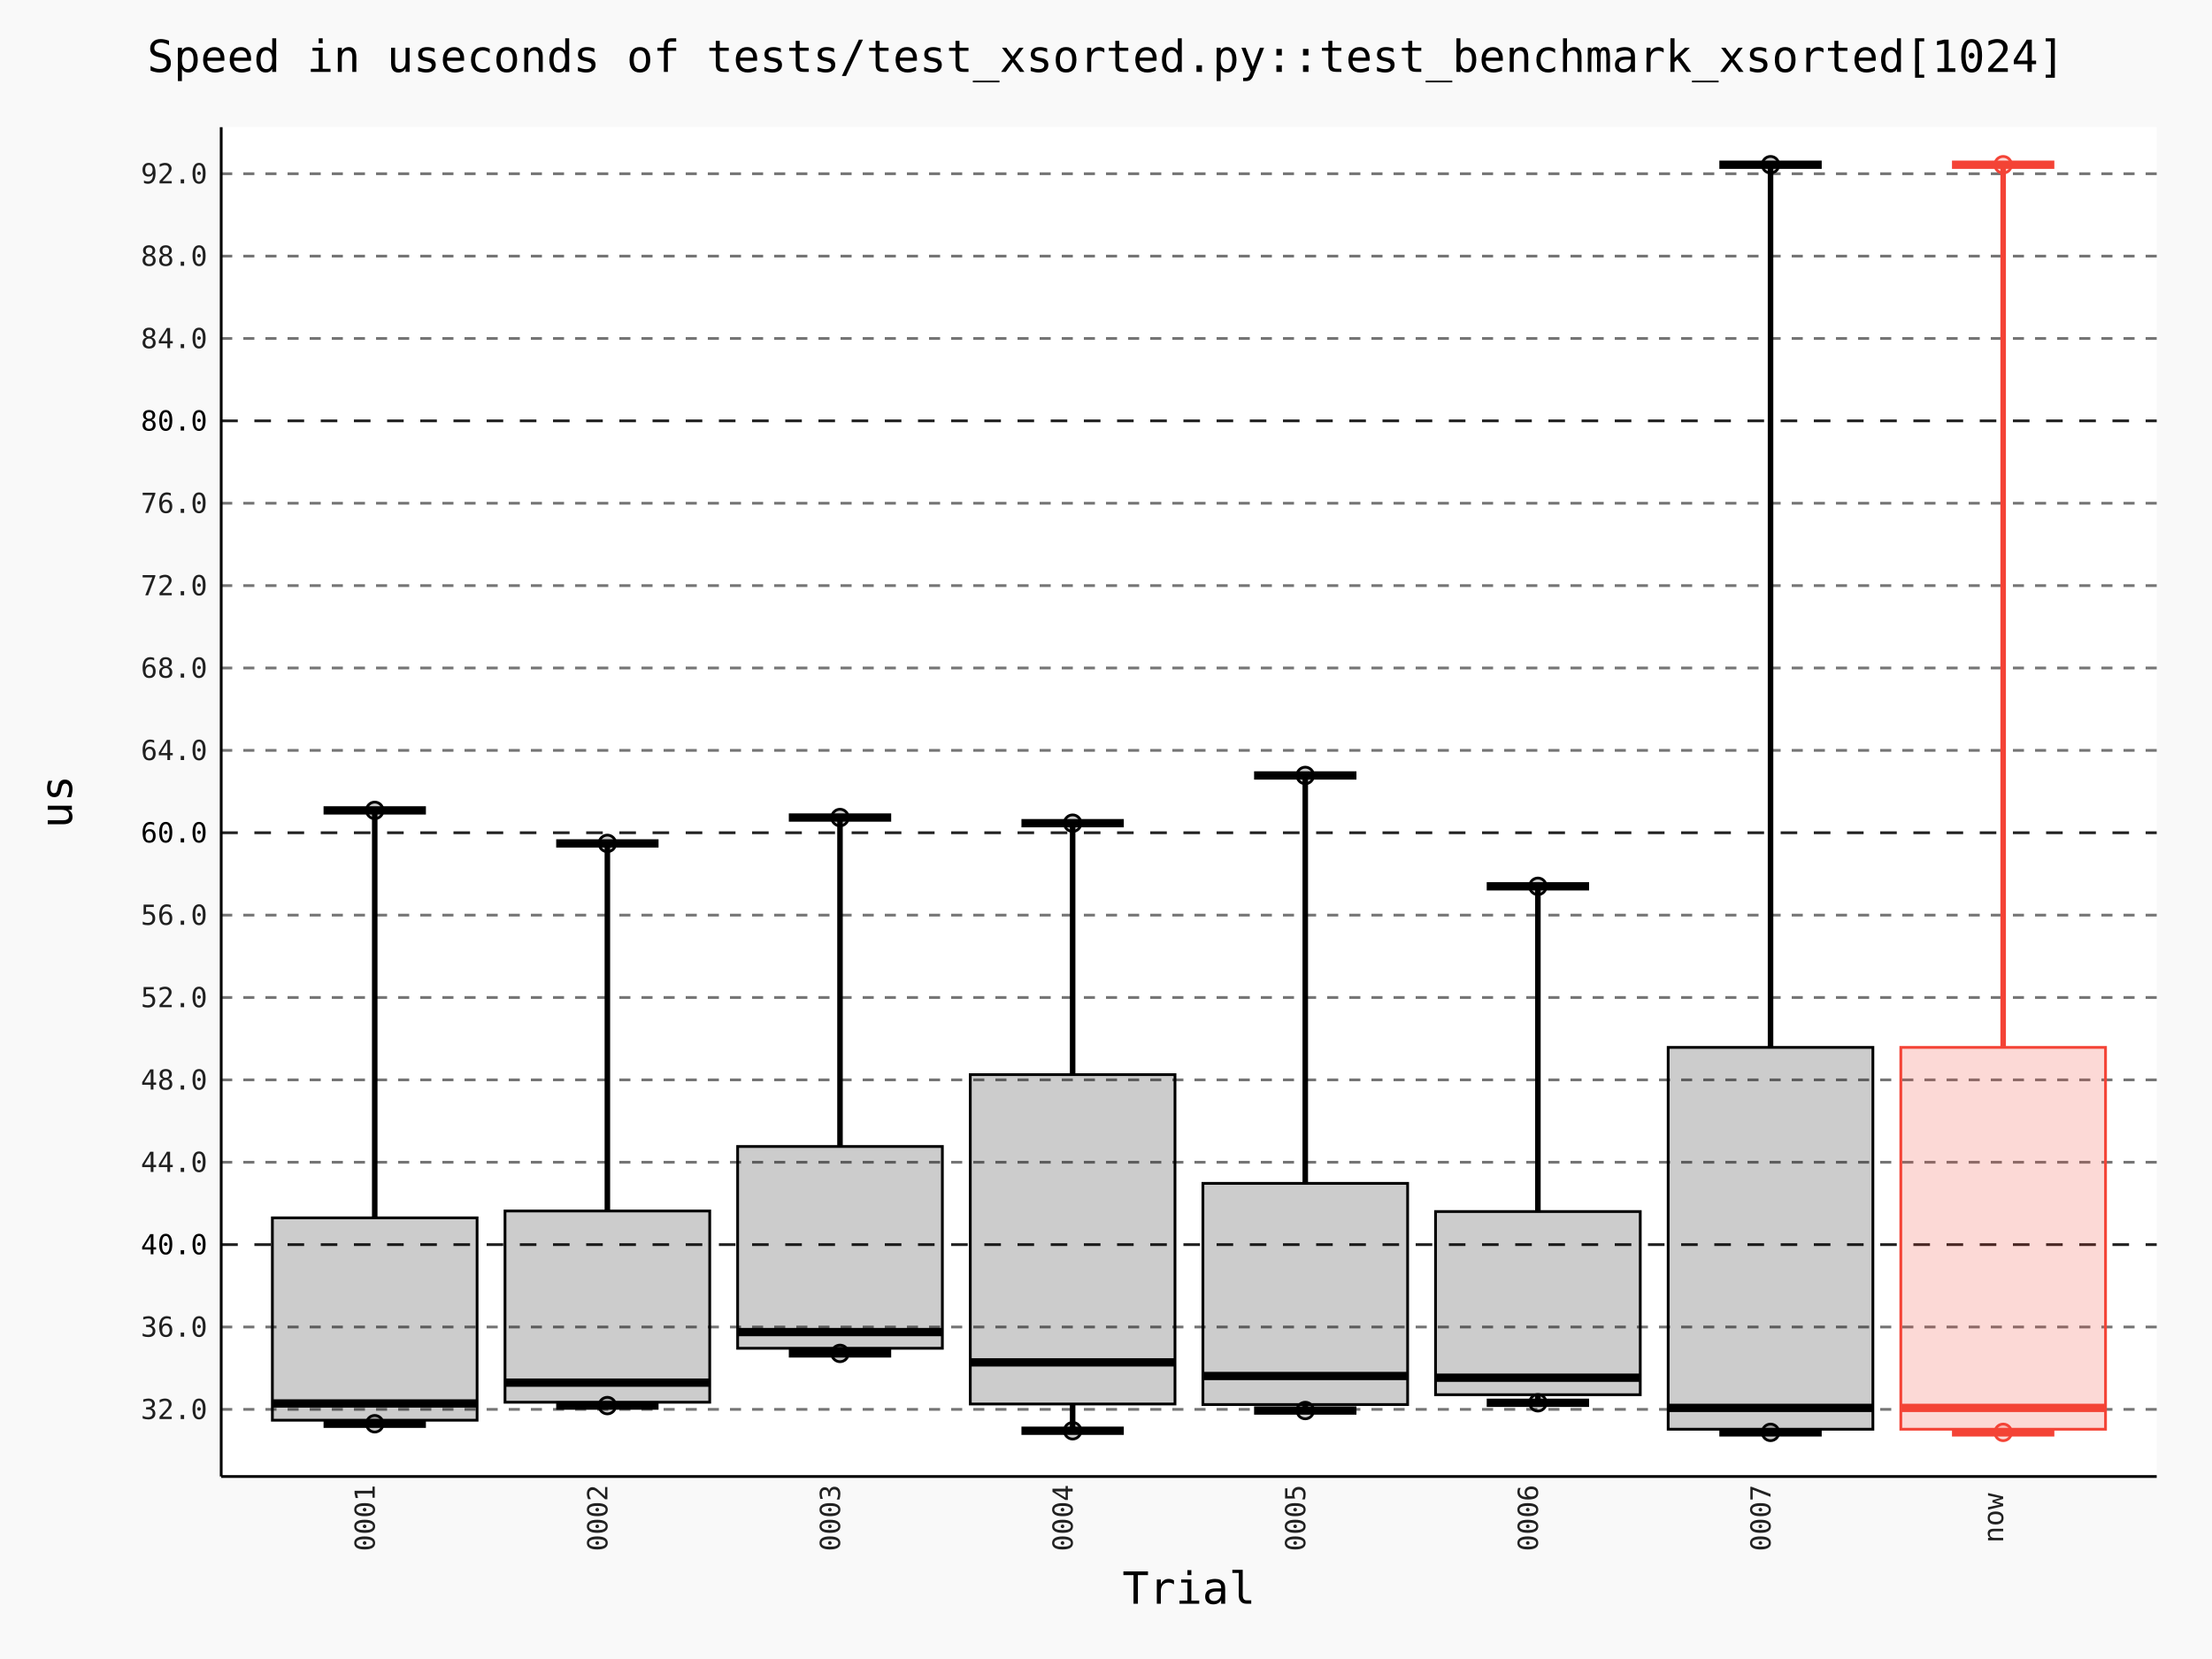
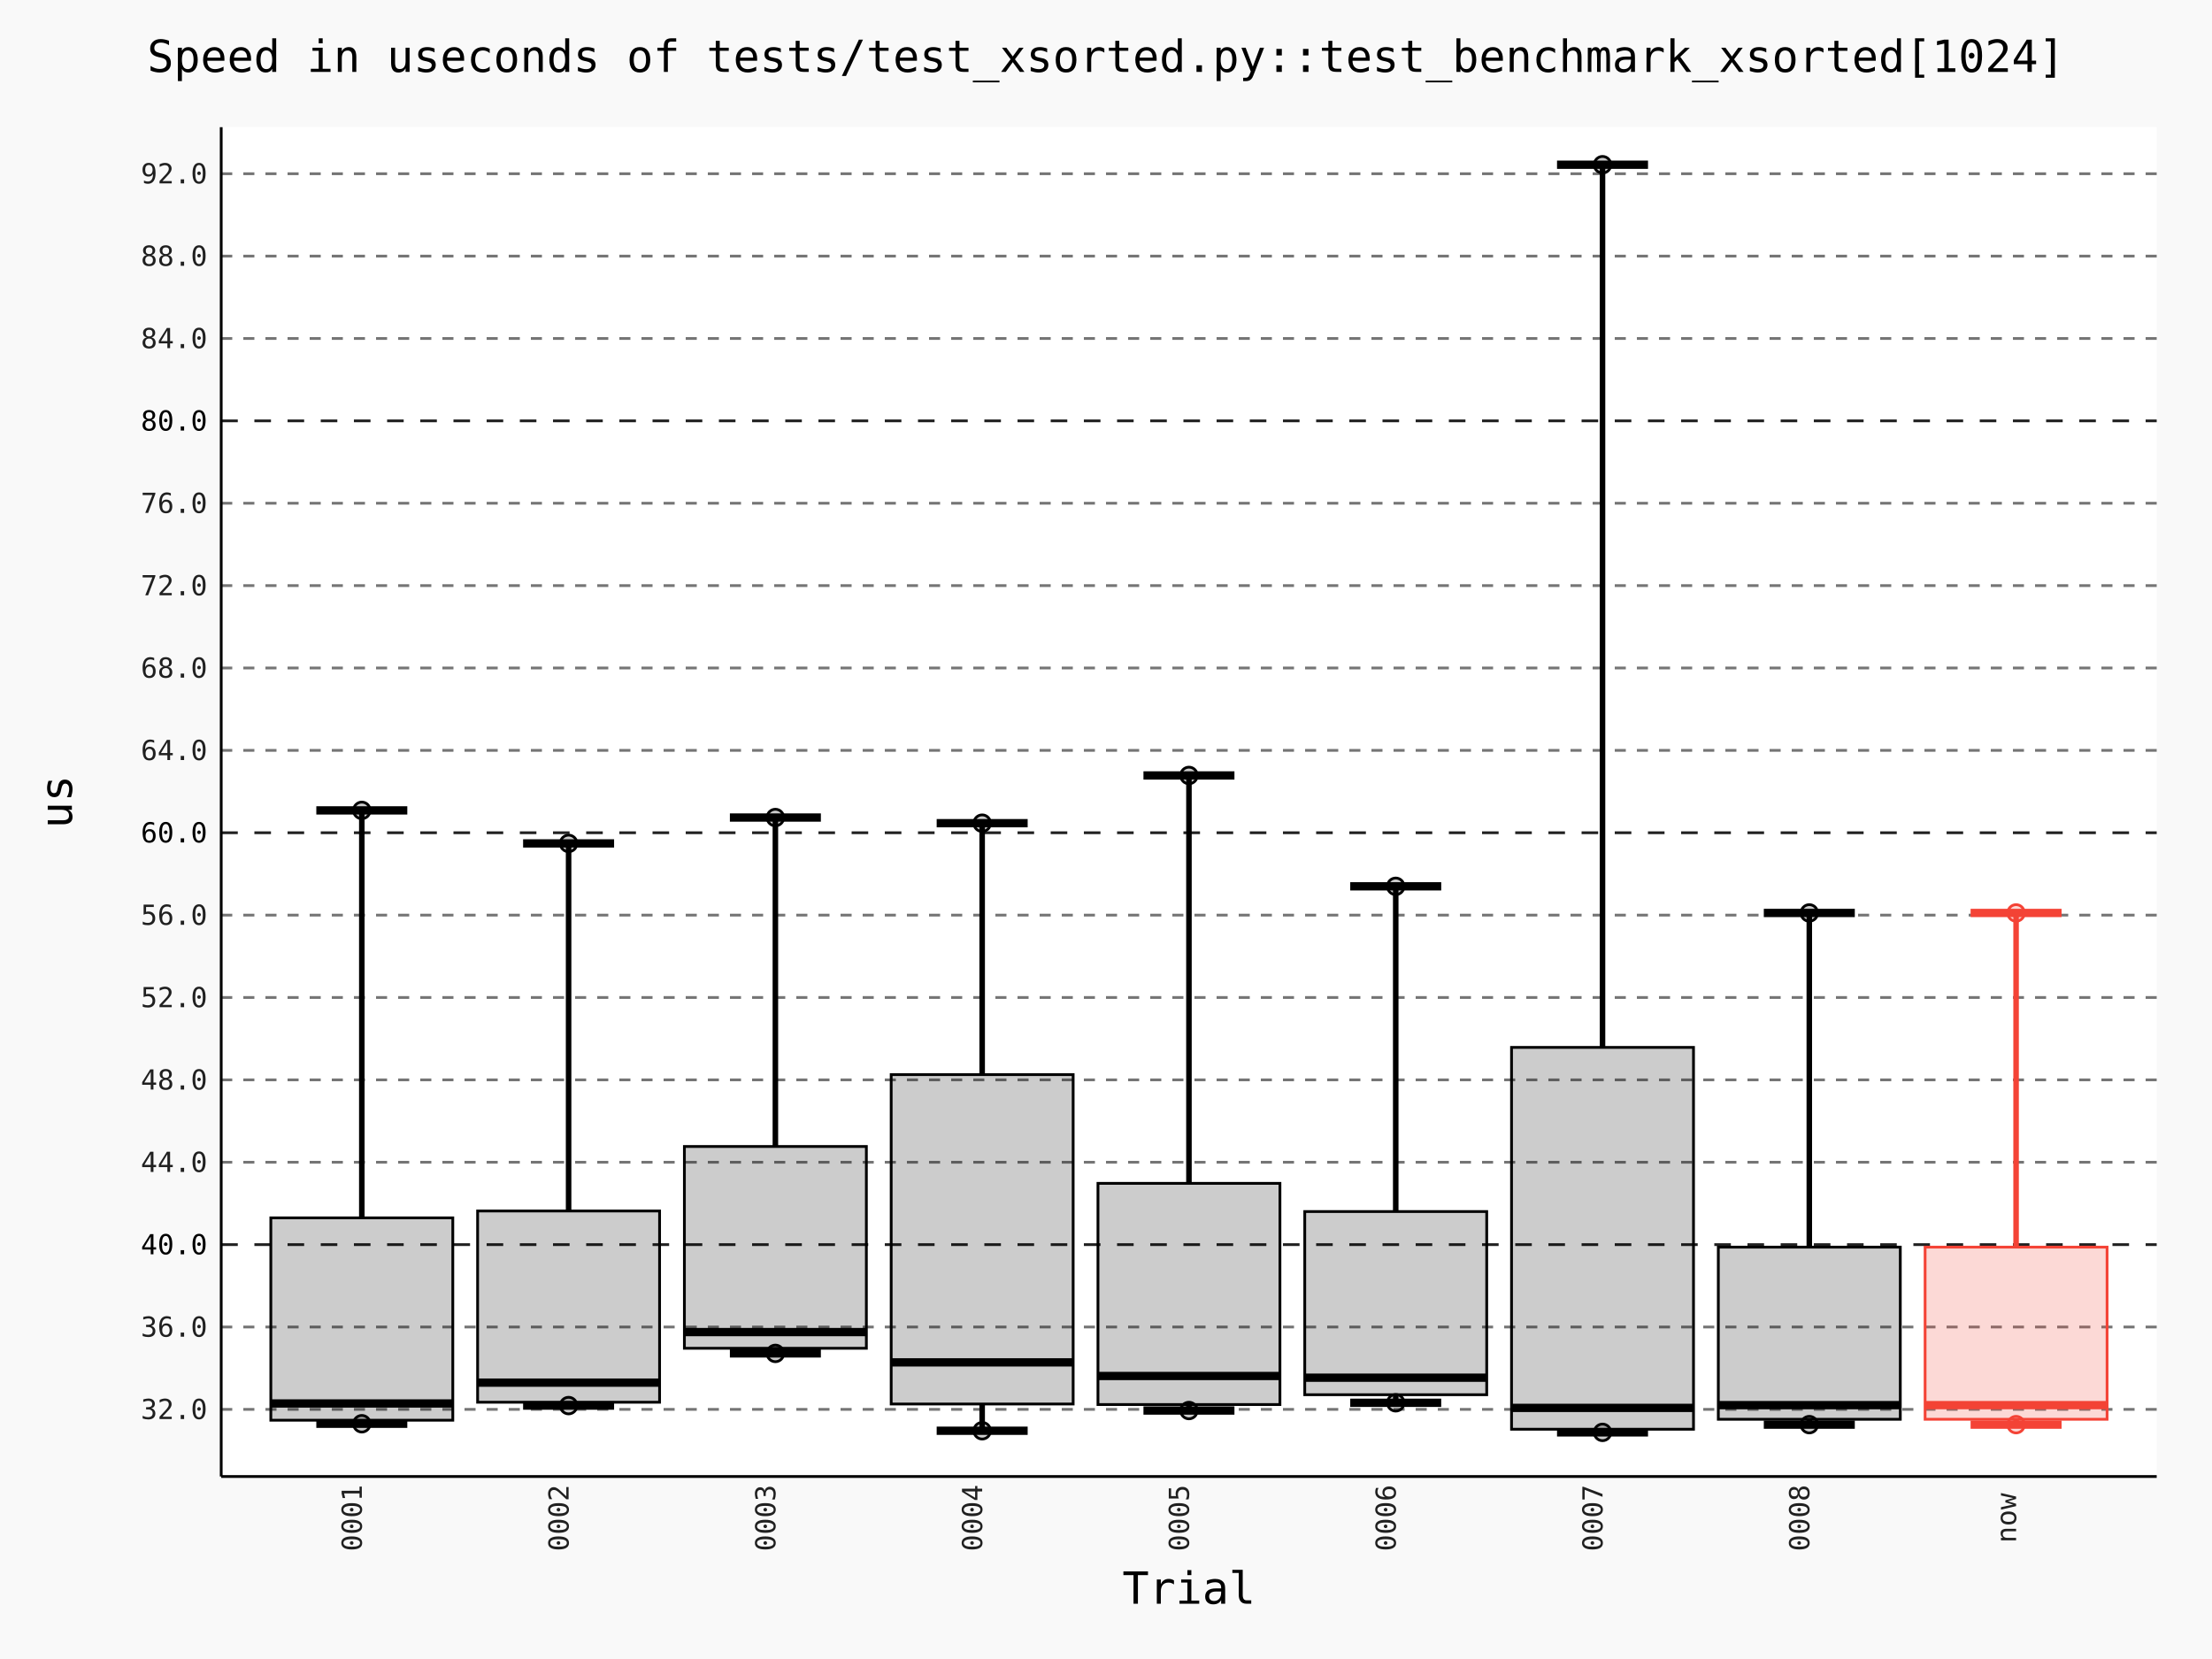
- <svg xmlns="http://www.w3.org/2000/svg" class="pygal-chart" id="chart-9ae36a79-d281-4e0a-bf12-d14bc31a1edd" viewBox="0 0 800 600">
+ <svg xmlns="http://www.w3.org/2000/svg" class="pygal-chart" id="chart-8db610bf-5a57-4506-88c3-fcd56149509b" viewBox="0 0 800 600">
  <defs>
-     <style type="text/css">#chart-9ae36a79-d281-4e0a-bf12-d14bc31a1edd{-webkit-user-select:none;-webkit-font-smoothing:antialiased;font-family:Consolas,"Deja Vu Sans Mono","Bitstream Vera Sans Mono","Courier New",monospace}#chart-9ae36a79-d281-4e0a-bf12-d14bc31a1edd .title{font-family:Consolas,"Deja Vu Sans Mono","Bitstream Vera Sans Mono","Courier New",monospace;font-size:16px}#chart-9ae36a79-d281-4e0a-bf12-d14bc31a1edd .legends .legend text{font-family:Consolas,"Deja Vu Sans Mono","Bitstream Vera Sans Mono","Courier New",monospace;font-size:14px}#chart-9ae36a79-d281-4e0a-bf12-d14bc31a1edd .axis text{font-family:Consolas,"Deja Vu Sans Mono","Bitstream Vera Sans Mono","Courier New",monospace;font-size:10px}#chart-9ae36a79-d281-4e0a-bf12-d14bc31a1edd .axis text.major{font-family:Consolas,"Deja Vu Sans Mono","Bitstream Vera Sans Mono","Courier New",monospace;font-size:10px}#chart-9ae36a79-d281-4e0a-bf12-d14bc31a1edd .series text{font-family:Consolas,"Deja Vu Sans Mono","Bitstream Vera Sans Mono","Courier New",monospace;font-size:8px}#chart-9ae36a79-d281-4e0a-bf12-d14bc31a1edd .tooltip{font-family:Consolas,"Deja Vu Sans Mono","Bitstream Vera Sans Mono","Courier New",monospace;font-size:14px}#chart-9ae36a79-d281-4e0a-bf12-d14bc31a1edd text.no_data{font-family:Consolas,"Deja Vu Sans Mono","Bitstream Vera Sans Mono","Courier New",monospace;font-size:64px}
- #chart-9ae36a79-d281-4e0a-bf12-d14bc31a1edd{background-color:rgba(249,249,249,1)}#chart-9ae36a79-d281-4e0a-bf12-d14bc31a1edd path,#chart-9ae36a79-d281-4e0a-bf12-d14bc31a1edd line,#chart-9ae36a79-d281-4e0a-bf12-d14bc31a1edd rect,#chart-9ae36a79-d281-4e0a-bf12-d14bc31a1edd circle{-webkit-transition:150ms;-moz-transition:150ms;transition:150ms}#chart-9ae36a79-d281-4e0a-bf12-d14bc31a1edd .graph &gt; .background{fill:rgba(249,249,249,1)}#chart-9ae36a79-d281-4e0a-bf12-d14bc31a1edd .plot &gt; .background{fill:rgba(255,255,255,1)}#chart-9ae36a79-d281-4e0a-bf12-d14bc31a1edd .graph{fill:rgba(0,0,0,.87)}#chart-9ae36a79-d281-4e0a-bf12-d14bc31a1edd text.no_data{fill:rgba(0,0,0,1)}#chart-9ae36a79-d281-4e0a-bf12-d14bc31a1edd .title{fill:rgba(0,0,0,1)}#chart-9ae36a79-d281-4e0a-bf12-d14bc31a1edd .legends .legend text{fill:rgba(0,0,0,.87)}#chart-9ae36a79-d281-4e0a-bf12-d14bc31a1edd .legends .legend:hover text{fill:rgba(0,0,0,1)}#chart-9ae36a79-d281-4e0a-bf12-d14bc31a1edd .axis .line{stroke:rgba(0,0,0,1)}#chart-9ae36a79-d281-4e0a-bf12-d14bc31a1edd .axis .guide.line{stroke:rgba(0,0,0,.54)}#chart-9ae36a79-d281-4e0a-bf12-d14bc31a1edd .axis .major.line{stroke:rgba(0,0,0,.87)}#chart-9ae36a79-d281-4e0a-bf12-d14bc31a1edd .axis text.major{fill:rgba(0,0,0,1)}#chart-9ae36a79-d281-4e0a-bf12-d14bc31a1edd .axis.y .guides:hover .guide.line,#chart-9ae36a79-d281-4e0a-bf12-d14bc31a1edd .line-graph .axis.x .guides:hover .guide.line,#chart-9ae36a79-d281-4e0a-bf12-d14bc31a1edd .stackedline-graph .axis.x .guides:hover .guide.line,#chart-9ae36a79-d281-4e0a-bf12-d14bc31a1edd .xy-graph .axis.x .guides:hover .guide.line{stroke:rgba(0,0,0,1)}#chart-9ae36a79-d281-4e0a-bf12-d14bc31a1edd .axis .guides:hover text{fill:rgba(0,0,0,1)}#chart-9ae36a79-d281-4e0a-bf12-d14bc31a1edd .reactive{fill-opacity:.7}#chart-9ae36a79-d281-4e0a-bf12-d14bc31a1edd .reactive.active,#chart-9ae36a79-d281-4e0a-bf12-d14bc31a1edd .active .reactive{fill-opacity:.8;stroke-width:4}#chart-9ae36a79-d281-4e0a-bf12-d14bc31a1edd .series text{fill:rgba(0,0,0,1)}#chart-9ae36a79-d281-4e0a-bf12-d14bc31a1edd .tooltip rect{fill:rgba(255,255,255,1);stroke:rgba(0,0,0,1);-webkit-transition:opacity 150ms;-moz-transition:opacity 150ms;transition:opacity 150ms}#chart-9ae36a79-d281-4e0a-bf12-d14bc31a1edd .tooltip .label{fill:rgba(0,0,0,.87)}#chart-9ae36a79-d281-4e0a-bf12-d14bc31a1edd .tooltip .label{fill:rgba(0,0,0,.87)}#chart-9ae36a79-d281-4e0a-bf12-d14bc31a1edd .tooltip .legend{font-size:.8em;fill:rgba(0,0,0,.54)}#chart-9ae36a79-d281-4e0a-bf12-d14bc31a1edd .tooltip .x_label{font-size:.6em;fill:rgba(0,0,0,1)}#chart-9ae36a79-d281-4e0a-bf12-d14bc31a1edd .tooltip .value{font-size:1.5em}#chart-9ae36a79-d281-4e0a-bf12-d14bc31a1edd .map-element{fill:rgba(0,0,0,.87);stroke:rgba(0,0,0,.54) !important;opacity:.9;stroke-width:3;-webkit-transition:opacity 150ms;-moz-transition:opacity 150ms;transition:opacity 150ms}#chart-9ae36a79-d281-4e0a-bf12-d14bc31a1edd .map-element:hover{opacity:1;stroke-width:10}#chart-9ae36a79-d281-4e0a-bf12-d14bc31a1edd .color-0,#chart-9ae36a79-d281-4e0a-bf12-d14bc31a1edd .color-0 a:visited{stroke:#000000;fill:#000000}#chart-9ae36a79-d281-4e0a-bf12-d14bc31a1edd .color-1,#chart-9ae36a79-d281-4e0a-bf12-d14bc31a1edd .color-1 a:visited{stroke:#000000;fill:#000000}#chart-9ae36a79-d281-4e0a-bf12-d14bc31a1edd .color-2,#chart-9ae36a79-d281-4e0a-bf12-d14bc31a1edd .color-2 a:visited{stroke:#000000;fill:#000000}#chart-9ae36a79-d281-4e0a-bf12-d14bc31a1edd .color-3,#chart-9ae36a79-d281-4e0a-bf12-d14bc31a1edd .color-3 a:visited{stroke:#000000;fill:#000000}#chart-9ae36a79-d281-4e0a-bf12-d14bc31a1edd .color-4,#chart-9ae36a79-d281-4e0a-bf12-d14bc31a1edd .color-4 a:visited{stroke:#000000;fill:#000000}#chart-9ae36a79-d281-4e0a-bf12-d14bc31a1edd .color-5,#chart-9ae36a79-d281-4e0a-bf12-d14bc31a1edd .color-5 a:visited{stroke:#000000;fill:#000000}#chart-9ae36a79-d281-4e0a-bf12-d14bc31a1edd .color-6,#chart-9ae36a79-d281-4e0a-bf12-d14bc31a1edd .color-6 a:visited{stroke:#000000;fill:#000000}#chart-9ae36a79-d281-4e0a-bf12-d14bc31a1edd .color-7,#chart-9ae36a79-d281-4e0a-bf12-d14bc31a1edd .color-7 a:visited{stroke:#F44336;fill:#F44336}#chart-9ae36a79-d281-4e0a-bf12-d14bc31a1edd .text-overlay .color-0 text{fill:white}#chart-9ae36a79-d281-4e0a-bf12-d14bc31a1edd .text-overlay .color-1 text{fill:white}#chart-9ae36a79-d281-4e0a-bf12-d14bc31a1edd .text-overlay .color-2 text{fill:white}#chart-9ae36a79-d281-4e0a-bf12-d14bc31a1edd .text-overlay .color-3 text{fill:white}#chart-9ae36a79-d281-4e0a-bf12-d14bc31a1edd .text-overlay .color-4 text{fill:white}#chart-9ae36a79-d281-4e0a-bf12-d14bc31a1edd .text-overlay .color-5 text{fill:white}#chart-9ae36a79-d281-4e0a-bf12-d14bc31a1edd .text-overlay .color-6 text{fill:white}#chart-9ae36a79-d281-4e0a-bf12-d14bc31a1edd .text-overlay .color-7 text{fill:black}
- #chart-9ae36a79-d281-4e0a-bf12-d14bc31a1edd text.no_data{text-anchor:middle}#chart-9ae36a79-d281-4e0a-bf12-d14bc31a1edd .guide.line{fill-opacity:0}#chart-9ae36a79-d281-4e0a-bf12-d14bc31a1edd .centered{text-anchor:middle}#chart-9ae36a79-d281-4e0a-bf12-d14bc31a1edd .title{text-anchor:middle}#chart-9ae36a79-d281-4e0a-bf12-d14bc31a1edd .legends .legend text{fill-opacity:1}#chart-9ae36a79-d281-4e0a-bf12-d14bc31a1edd .axis.x text{text-anchor:middle}#chart-9ae36a79-d281-4e0a-bf12-d14bc31a1edd .axis.x:not(.web) text[transform]{text-anchor:start}#chart-9ae36a79-d281-4e0a-bf12-d14bc31a1edd .axis.y text{text-anchor:end}#chart-9ae36a79-d281-4e0a-bf12-d14bc31a1edd .axis.y2 text{text-anchor:start}#chart-9ae36a79-d281-4e0a-bf12-d14bc31a1edd .axis .guide.line{stroke-dasharray:4,4}#chart-9ae36a79-d281-4e0a-bf12-d14bc31a1edd .axis .major.guide.line{stroke-dasharray:6,6}#chart-9ae36a79-d281-4e0a-bf12-d14bc31a1edd .horizontal .axis.y .guide.line,#chart-9ae36a79-d281-4e0a-bf12-d14bc31a1edd .horizontal .axis.y2 .guide.line,#chart-9ae36a79-d281-4e0a-bf12-d14bc31a1edd .vertical .axis.x .guide.line{opacity:0}#chart-9ae36a79-d281-4e0a-bf12-d14bc31a1edd .horizontal .axis.always_show .guide.line,#chart-9ae36a79-d281-4e0a-bf12-d14bc31a1edd .vertical .axis.always_show .guide.line{opacity:1 !important}#chart-9ae36a79-d281-4e0a-bf12-d14bc31a1edd .axis.y .guides:hover .guide.line,#chart-9ae36a79-d281-4e0a-bf12-d14bc31a1edd .axis.y2 .guides:hover .guide.line,#chart-9ae36a79-d281-4e0a-bf12-d14bc31a1edd .axis.x .guides:hover .guide.line{opacity:1}#chart-9ae36a79-d281-4e0a-bf12-d14bc31a1edd .axis .guides:hover text{opacity:1}#chart-9ae36a79-d281-4e0a-bf12-d14bc31a1edd .nofill{fill:none}#chart-9ae36a79-d281-4e0a-bf12-d14bc31a1edd .subtle-fill{fill-opacity:.2}#chart-9ae36a79-d281-4e0a-bf12-d14bc31a1edd .dot{stroke-width:1px;fill-opacity:1}#chart-9ae36a79-d281-4e0a-bf12-d14bc31a1edd .dot.active{stroke-width:5px}#chart-9ae36a79-d281-4e0a-bf12-d14bc31a1edd .dot.negative{fill:transparent}#chart-9ae36a79-d281-4e0a-bf12-d14bc31a1edd text,#chart-9ae36a79-d281-4e0a-bf12-d14bc31a1edd tspan{stroke:none !important}#chart-9ae36a79-d281-4e0a-bf12-d14bc31a1edd .series text.active{opacity:1}#chart-9ae36a79-d281-4e0a-bf12-d14bc31a1edd .tooltip rect{fill-opacity:.95;stroke-width:.5}#chart-9ae36a79-d281-4e0a-bf12-d14bc31a1edd .tooltip text{fill-opacity:1}
+     <style type="text/css">#chart-8db610bf-5a57-4506-88c3-fcd56149509b{-webkit-user-select:none;-webkit-font-smoothing:antialiased;font-family:Consolas,"Deja Vu Sans Mono","Bitstream Vera Sans Mono","Courier New",monospace}#chart-8db610bf-5a57-4506-88c3-fcd56149509b .title{font-family:Consolas,"Deja Vu Sans Mono","Bitstream Vera Sans Mono","Courier New",monospace;font-size:16px}#chart-8db610bf-5a57-4506-88c3-fcd56149509b .legends .legend text{font-family:Consolas,"Deja Vu Sans Mono","Bitstream Vera Sans Mono","Courier New",monospace;font-size:14px}#chart-8db610bf-5a57-4506-88c3-fcd56149509b .axis text{font-family:Consolas,"Deja Vu Sans Mono","Bitstream Vera Sans Mono","Courier New",monospace;font-size:10px}#chart-8db610bf-5a57-4506-88c3-fcd56149509b .axis text.major{font-family:Consolas,"Deja Vu Sans Mono","Bitstream Vera Sans Mono","Courier New",monospace;font-size:10px}#chart-8db610bf-5a57-4506-88c3-fcd56149509b .series text{font-family:Consolas,"Deja Vu Sans Mono","Bitstream Vera Sans Mono","Courier New",monospace;font-size:8px}#chart-8db610bf-5a57-4506-88c3-fcd56149509b .tooltip{font-family:Consolas,"Deja Vu Sans Mono","Bitstream Vera Sans Mono","Courier New",monospace;font-size:14px}#chart-8db610bf-5a57-4506-88c3-fcd56149509b text.no_data{font-family:Consolas,"Deja Vu Sans Mono","Bitstream Vera Sans Mono","Courier New",monospace;font-size:64px}
+ #chart-8db610bf-5a57-4506-88c3-fcd56149509b{background-color:rgba(249,249,249,1)}#chart-8db610bf-5a57-4506-88c3-fcd56149509b path,#chart-8db610bf-5a57-4506-88c3-fcd56149509b line,#chart-8db610bf-5a57-4506-88c3-fcd56149509b rect,#chart-8db610bf-5a57-4506-88c3-fcd56149509b circle{-webkit-transition:150ms;-moz-transition:150ms;transition:150ms}#chart-8db610bf-5a57-4506-88c3-fcd56149509b .graph &gt; .background{fill:rgba(249,249,249,1)}#chart-8db610bf-5a57-4506-88c3-fcd56149509b .plot &gt; .background{fill:rgba(255,255,255,1)}#chart-8db610bf-5a57-4506-88c3-fcd56149509b .graph{fill:rgba(0,0,0,.87)}#chart-8db610bf-5a57-4506-88c3-fcd56149509b text.no_data{fill:rgba(0,0,0,1)}#chart-8db610bf-5a57-4506-88c3-fcd56149509b .title{fill:rgba(0,0,0,1)}#chart-8db610bf-5a57-4506-88c3-fcd56149509b .legends .legend text{fill:rgba(0,0,0,.87)}#chart-8db610bf-5a57-4506-88c3-fcd56149509b .legends .legend:hover text{fill:rgba(0,0,0,1)}#chart-8db610bf-5a57-4506-88c3-fcd56149509b .axis .line{stroke:rgba(0,0,0,1)}#chart-8db610bf-5a57-4506-88c3-fcd56149509b .axis .guide.line{stroke:rgba(0,0,0,.54)}#chart-8db610bf-5a57-4506-88c3-fcd56149509b .axis .major.line{stroke:rgba(0,0,0,.87)}#chart-8db610bf-5a57-4506-88c3-fcd56149509b .axis text.major{fill:rgba(0,0,0,1)}#chart-8db610bf-5a57-4506-88c3-fcd56149509b .axis.y .guides:hover .guide.line,#chart-8db610bf-5a57-4506-88c3-fcd56149509b .line-graph .axis.x .guides:hover .guide.line,#chart-8db610bf-5a57-4506-88c3-fcd56149509b .stackedline-graph .axis.x .guides:hover .guide.line,#chart-8db610bf-5a57-4506-88c3-fcd56149509b .xy-graph .axis.x .guides:hover .guide.line{stroke:rgba(0,0,0,1)}#chart-8db610bf-5a57-4506-88c3-fcd56149509b .axis .guides:hover text{fill:rgba(0,0,0,1)}#chart-8db610bf-5a57-4506-88c3-fcd56149509b .reactive{fill-opacity:.7}#chart-8db610bf-5a57-4506-88c3-fcd56149509b .reactive.active,#chart-8db610bf-5a57-4506-88c3-fcd56149509b .active .reactive{fill-opacity:.8;stroke-width:4}#chart-8db610bf-5a57-4506-88c3-fcd56149509b .series text{fill:rgba(0,0,0,1)}#chart-8db610bf-5a57-4506-88c3-fcd56149509b .tooltip rect{fill:rgba(255,255,255,1);stroke:rgba(0,0,0,1);-webkit-transition:opacity 150ms;-moz-transition:opacity 150ms;transition:opacity 150ms}#chart-8db610bf-5a57-4506-88c3-fcd56149509b .tooltip .label{fill:rgba(0,0,0,.87)}#chart-8db610bf-5a57-4506-88c3-fcd56149509b .tooltip .label{fill:rgba(0,0,0,.87)}#chart-8db610bf-5a57-4506-88c3-fcd56149509b .tooltip .legend{font-size:.8em;fill:rgba(0,0,0,.54)}#chart-8db610bf-5a57-4506-88c3-fcd56149509b .tooltip .x_label{font-size:.6em;fill:rgba(0,0,0,1)}#chart-8db610bf-5a57-4506-88c3-fcd56149509b .tooltip .value{font-size:1.5em}#chart-8db610bf-5a57-4506-88c3-fcd56149509b .map-element{fill:rgba(0,0,0,.87);stroke:rgba(0,0,0,.54) !important;opacity:.9;stroke-width:3;-webkit-transition:opacity 150ms;-moz-transition:opacity 150ms;transition:opacity 150ms}#chart-8db610bf-5a57-4506-88c3-fcd56149509b .map-element:hover{opacity:1;stroke-width:10}#chart-8db610bf-5a57-4506-88c3-fcd56149509b .color-0,#chart-8db610bf-5a57-4506-88c3-fcd56149509b .color-0 a:visited{stroke:#000000;fill:#000000}#chart-8db610bf-5a57-4506-88c3-fcd56149509b .color-1,#chart-8db610bf-5a57-4506-88c3-fcd56149509b .color-1 a:visited{stroke:#000000;fill:#000000}#chart-8db610bf-5a57-4506-88c3-fcd56149509b .color-2,#chart-8db610bf-5a57-4506-88c3-fcd56149509b .color-2 a:visited{stroke:#000000;fill:#000000}#chart-8db610bf-5a57-4506-88c3-fcd56149509b .color-3,#chart-8db610bf-5a57-4506-88c3-fcd56149509b .color-3 a:visited{stroke:#000000;fill:#000000}#chart-8db610bf-5a57-4506-88c3-fcd56149509b .color-4,#chart-8db610bf-5a57-4506-88c3-fcd56149509b .color-4 a:visited{stroke:#000000;fill:#000000}#chart-8db610bf-5a57-4506-88c3-fcd56149509b .color-5,#chart-8db610bf-5a57-4506-88c3-fcd56149509b .color-5 a:visited{stroke:#000000;fill:#000000}#chart-8db610bf-5a57-4506-88c3-fcd56149509b .color-6,#chart-8db610bf-5a57-4506-88c3-fcd56149509b .color-6 a:visited{stroke:#000000;fill:#000000}#chart-8db610bf-5a57-4506-88c3-fcd56149509b .color-7,#chart-8db610bf-5a57-4506-88c3-fcd56149509b .color-7 a:visited{stroke:#000000;fill:#000000}#chart-8db610bf-5a57-4506-88c3-fcd56149509b .color-8,#chart-8db610bf-5a57-4506-88c3-fcd56149509b .color-8 a:visited{stroke:#F44336;fill:#F44336}#chart-8db610bf-5a57-4506-88c3-fcd56149509b .text-overlay .color-0 text{fill:white}#chart-8db610bf-5a57-4506-88c3-fcd56149509b .text-overlay .color-1 text{fill:white}#chart-8db610bf-5a57-4506-88c3-fcd56149509b .text-overlay .color-2 text{fill:white}#chart-8db610bf-5a57-4506-88c3-fcd56149509b .text-overlay .color-3 text{fill:white}#chart-8db610bf-5a57-4506-88c3-fcd56149509b .text-overlay .color-4 text{fill:white}#chart-8db610bf-5a57-4506-88c3-fcd56149509b .text-overlay .color-5 text{fill:white}#chart-8db610bf-5a57-4506-88c3-fcd56149509b .text-overlay .color-6 text{fill:white}#chart-8db610bf-5a57-4506-88c3-fcd56149509b .text-overlay .color-7 text{fill:white}#chart-8db610bf-5a57-4506-88c3-fcd56149509b .text-overlay .color-8 text{fill:black}
+ #chart-8db610bf-5a57-4506-88c3-fcd56149509b text.no_data{text-anchor:middle}#chart-8db610bf-5a57-4506-88c3-fcd56149509b .guide.line{fill-opacity:0}#chart-8db610bf-5a57-4506-88c3-fcd56149509b .centered{text-anchor:middle}#chart-8db610bf-5a57-4506-88c3-fcd56149509b .title{text-anchor:middle}#chart-8db610bf-5a57-4506-88c3-fcd56149509b .legends .legend text{fill-opacity:1}#chart-8db610bf-5a57-4506-88c3-fcd56149509b .axis.x text{text-anchor:middle}#chart-8db610bf-5a57-4506-88c3-fcd56149509b .axis.x:not(.web) text[transform]{text-anchor:start}#chart-8db610bf-5a57-4506-88c3-fcd56149509b .axis.y text{text-anchor:end}#chart-8db610bf-5a57-4506-88c3-fcd56149509b .axis.y2 text{text-anchor:start}#chart-8db610bf-5a57-4506-88c3-fcd56149509b .axis .guide.line{stroke-dasharray:4,4}#chart-8db610bf-5a57-4506-88c3-fcd56149509b .axis .major.guide.line{stroke-dasharray:6,6}#chart-8db610bf-5a57-4506-88c3-fcd56149509b .horizontal .axis.y .guide.line,#chart-8db610bf-5a57-4506-88c3-fcd56149509b .horizontal .axis.y2 .guide.line,#chart-8db610bf-5a57-4506-88c3-fcd56149509b .vertical .axis.x .guide.line{opacity:0}#chart-8db610bf-5a57-4506-88c3-fcd56149509b .horizontal .axis.always_show .guide.line,#chart-8db610bf-5a57-4506-88c3-fcd56149509b .vertical .axis.always_show .guide.line{opacity:1 !important}#chart-8db610bf-5a57-4506-88c3-fcd56149509b .axis.y .guides:hover .guide.line,#chart-8db610bf-5a57-4506-88c3-fcd56149509b .axis.y2 .guides:hover .guide.line,#chart-8db610bf-5a57-4506-88c3-fcd56149509b .axis.x .guides:hover .guide.line{opacity:1}#chart-8db610bf-5a57-4506-88c3-fcd56149509b .axis .guides:hover text{opacity:1}#chart-8db610bf-5a57-4506-88c3-fcd56149509b .nofill{fill:none}#chart-8db610bf-5a57-4506-88c3-fcd56149509b .subtle-fill{fill-opacity:.2}#chart-8db610bf-5a57-4506-88c3-fcd56149509b .dot{stroke-width:1px;fill-opacity:1}#chart-8db610bf-5a57-4506-88c3-fcd56149509b .dot.active{stroke-width:5px}#chart-8db610bf-5a57-4506-88c3-fcd56149509b .dot.negative{fill:transparent}#chart-8db610bf-5a57-4506-88c3-fcd56149509b text,#chart-8db610bf-5a57-4506-88c3-fcd56149509b tspan{stroke:none !important}#chart-8db610bf-5a57-4506-88c3-fcd56149509b .series text.active{opacity:1}#chart-8db610bf-5a57-4506-88c3-fcd56149509b .tooltip rect{fill-opacity:.95;stroke-width:.5}#chart-8db610bf-5a57-4506-88c3-fcd56149509b .tooltip text{fill-opacity:1}
.axis.x text{text-anchor:middle !important}.tooltip .value{font-size:1em !important}</style>
  </defs>
  <g class="graph plot-graph vertical">
    <rect class="background" height="600" width="800" x="0" y="0" />
    <g class="plot" transform="translate(80, 46)">
      <rect class="background" height="488" width="700.0" x="0" y="0" />
      <g class="axis y">
        <path class="line" d="M0 488 h700" />
        <g class="guides">
          <path class="guide line" d="M0 463.719 h700" />
          <text class="" x="-5" y="467.219">32.0</text>
        </g>
        <g class="guides">
          <path class="guide line" d="M0 433.927 h700" />
          <text class="" x="-5" y="437.427">36.0</text>
        </g>
        <g class="guides">
          <path class="major guide line" d="M0 404.134 h700" />
          <text class="major" x="-5" y="407.634">40.0</text>
        </g>
        <g class="guides">
          <path class="guide line" d="M0 374.342 h700" />
          <text class="" x="-5" y="377.842">44.0</text>
        </g>
        <g class="guides">
          <path class="guide line" d="M0 344.549 h700" />
          <text class="" x="-5" y="348.049">48.0</text>
        </g>
        <g class="guides">
          <path class="guide line" d="M0 314.757 h700" />
          <text class="" x="-5" y="318.257">52.0</text>
        </g>
        <g class="guides">
          <path class="guide line" d="M0 284.965 h700" />
          <text class="" x="-5" y="288.465">56.0</text>
        </g>
        <g class="guides">
          <path class="major guide line" d="M0 255.172 h700" />
          <text class="major" x="-5" y="258.672">60.0</text>
        </g>
        <g class="guides">
          <path class="guide line" d="M0 225.38 h700" />
          <text class="" x="-5" y="228.88">64.0</text>
        </g>
        <g class="guides">
          <path class="guide line" d="M0 195.587 h700" />
          <text class="" x="-5" y="199.087">68.0</text>
        </g>
        <g class="guides">
          <path class="guide line" d="M0 165.795 h700" />
          <text class="" x="-5" y="169.295">72.0</text>
        </g>
        <g class="guides">
          <path class="guide line" d="M0 136.002 h700" />
          <text class="" x="-5" y="139.502">76.0</text>
        </g>
        <g class="guides">
          <path class="major guide line" d="M0 106.21 h700" />
          <text class="major" x="-5" y="109.71">80.0</text>
        </g>
        <g class="guides">
          <path class="guide line" d="M0 76.418 h700" />
          <text class="" x="-5" y="79.918">84.0</text>
        </g>
        <g class="guides">
          <path class="guide line" d="M0 46.625 h700" />
          <text class="" x="-5" y="50.125">88.0</text>
        </g>
        <g class="guides">
          <path class="guide line" d="M0 16.833 h700" />
          <text class="" x="-5" y="20.333">92.0</text>
        </g>
      </g>
      <g class="axis x">
        <path class="line" d="M0 0 v488" />
        <g class="guides">
-           <path class="guide line" d="M55.529 0 v488" />
-           <text class="" transform="rotate(-90 55.52885 503)" x="55.529" y="503.0">0001</text>
-         </g>
-         <g class="guides">
-           <path class="guide line" d="M139.663 0 v488" />
-           <text class="" transform="rotate(-90 139.6635 503)" x="139.663" y="503.0">0002</text>
-         </g>
-         <g class="guides">
-           <path class="guide line" d="M223.798 0 v488" />
-           <text class="" transform="rotate(-90 223.7981 503)" x="223.798" y="503.0">0003</text>
-         </g>
-         <g class="guides">
-           <path class="guide line" d="M307.933 0 v488" />
-           <text class="" transform="rotate(-90 307.9327 503)" x="307.933" y="503.0">0004</text>
-         </g>
-         <g class="guides">
-           <path class="guide line" d="M392.067 0 v488" />
-           <text class="" transform="rotate(-90 392.0673 503)" x="392.067" y="503.0">0005</text>
-         </g>
-         <g class="guides">
-           <path class="guide line" d="M476.202 0 v488" />
-           <text class="" transform="rotate(-90 476.2019 503)" x="476.202" y="503.0">0006</text>
-         </g>
-         <g class="guides">
-           <path class="guide line" d="M560.337 0 v488" />
-           <text class="" transform="rotate(-90 560.3365 503)" x="560.337" y="503.0">0007</text>
-         </g>
-         <g class="guides">
-           <path class="guide line" d="M644.471 0 v488" />
-           <text class="" transform="rotate(-90 644.4712 503)" x="644.471" y="503.0">now</text>
+           <path class="guide line" d="M50.855 0 v488" />
+           <text class="" transform="rotate(-90 50.8547 503)" x="50.855" y="503.0">0001</text>
+         </g>
+         <g class="guides">
+           <path class="guide line" d="M125.641 0 v488" />
+           <text class="" transform="rotate(-90 125.641 503)" x="125.641" y="503.0">0002</text>
+         </g>
+         <g class="guides">
+           <path class="guide line" d="M200.427 0 v488" />
+           <text class="" transform="rotate(-90 200.4273 503)" x="200.427" y="503.0">0003</text>
+         </g>
+         <g class="guides">
+           <path class="guide line" d="M275.214 0 v488" />
+           <text class="" transform="rotate(-90 275.2137 503)" x="275.214" y="503.0">0004</text>
+         </g>
+         <g class="guides">
+           <path class="guide line" d="M350 0 v488" />
+           <text class="" transform="rotate(-90 350 503)" x="350.0" y="503.0">0005</text>
+         </g>
+         <g class="guides">
+           <path class="guide line" d="M424.786 0 v488" />
+           <text class="" transform="rotate(-90 424.7863 503)" x="424.786" y="503.0">0006</text>
+         </g>
+         <g class="guides">
+           <path class="guide line" d="M499.573 0 v488" />
+           <text class="" transform="rotate(-90 499.5727 503)" x="499.573" y="503.0">0007</text>
+         </g>
+         <g class="guides">
+           <path class="guide line" d="M574.359 0 v488" />
+           <text class="" transform="rotate(-90 574.359 503)" x="574.359" y="503.0">0008</text>
+         </g>
+         <g class="guides">
+           <path class="guide line" d="M649.145 0 v488" />
+           <text class="" transform="rotate(-90 649.1453 503)" x="649.145" y="503.0">now</text>
        </g>
      </g>
      <g class="series serie-0 color-0">
        <g class="boxes">
          <g class="box">
-             <path class="reactive tooltip-trigger" d="M37.019 468.918 L74.038 468.918" stroke-width="3" />
-             <path class="reactive tooltip-trigger" d="M18.51 461.582 L92.548 461.582" stroke-width="3" />
-             <path class="reactive tooltip-trigger" d="M37.019 247.091 L74.038 247.091" stroke-width="3" />
-             <path class="reactive tooltip-trigger" d="M55.529 468.918 L55.529 467.639" stroke-width="2" />
-             <path class="reactive tooltip-trigger" d="M55.529 247.091 L55.529 394.457" stroke-width="2" />
-             <rect class="subtle-fill reactive tooltip-trigger" height="73.181" width="74.038" x="18.51" y="394.457" />
-             <circle class="subtle-fill reactive tooltip-trigger" cx="55.529" cy="468.918" r="3" />
-             <circle class="subtle-fill reactive tooltip-trigger" cx="55.529" cy="247.091" r="3" />
+             <path class="reactive tooltip-trigger" d="M34.402 468.918 L67.308 468.918" stroke-width="3" />
+             <path class="reactive tooltip-trigger" d="M17.949 461.582 L83.761 461.582" stroke-width="3" />
+             <path class="reactive tooltip-trigger" d="M34.402 247.091 L67.308 247.091" stroke-width="3" />
+             <path class="reactive tooltip-trigger" d="M50.855 468.918 L50.855 467.639" stroke-width="2" />
+             <path class="reactive tooltip-trigger" d="M50.855 247.091 L50.855 394.457" stroke-width="2" />
+             <rect class="subtle-fill reactive tooltip-trigger" height="73.181" width="65.812" x="17.949" y="394.457" />
+             <circle class="subtle-fill reactive tooltip-trigger" cx="50.855" cy="468.918" r="3" />
+             <circle class="subtle-fill reactive tooltip-trigger" cx="50.855" cy="247.091" r="3" />
          </g>
        </g>
      </g>
      <g class="series serie-1 color-1">
        <g class="boxes">
          <g class="box">
-             <path class="reactive tooltip-trigger" d="M121.154 462.349 L158.173 462.349" stroke-width="3" />
-             <path class="reactive tooltip-trigger" d="M102.644 454.051 L176.683 454.051" stroke-width="3" />
-             <path class="reactive tooltip-trigger" d="M121.154 259.03 L158.173 259.03" stroke-width="3" />
-             <path class="reactive tooltip-trigger" d="M139.663 462.349 L139.663 461.137" stroke-width="2" />
-             <path class="reactive tooltip-trigger" d="M139.663 259.03 L139.663 391.973" stroke-width="2" />
-             <rect class="subtle-fill reactive tooltip-trigger" height="69.163" width="74.038" x="102.644" y="391.973" />
-             <circle class="subtle-fill reactive tooltip-trigger" cx="139.663" cy="462.349" r="3" />
-             <circle class="subtle-fill reactive tooltip-trigger" cx="139.663" cy="259.03" r="3" />
+             <path class="reactive tooltip-trigger" d="M109.188 462.349 L142.094 462.349" stroke-width="3" />
+             <path class="reactive tooltip-trigger" d="M92.735 454.051 L158.547 454.051" stroke-width="3" />
+             <path class="reactive tooltip-trigger" d="M109.188 259.03 L142.094 259.03" stroke-width="3" />
+             <path class="reactive tooltip-trigger" d="M125.641 462.349 L125.641 461.137" stroke-width="2" />
+             <path class="reactive tooltip-trigger" d="M125.641 259.03 L125.641 391.973" stroke-width="2" />
+             <rect class="subtle-fill reactive tooltip-trigger" height="69.163" width="65.812" x="92.735" y="391.973" />
+             <circle class="subtle-fill reactive tooltip-trigger" cx="125.641" cy="462.349" r="3" />
+             <circle class="subtle-fill reactive tooltip-trigger" cx="125.641" cy="259.03" r="3" />
          </g>
        </g>
      </g>
      <g class="series serie-2 color-2">
        <g class="boxes">
          <g class="box">
-             <path class="reactive tooltip-trigger" d="M205.288 443.475 L242.308 443.475" stroke-width="3" />
-             <path class="reactive tooltip-trigger" d="M186.779 435.766 L260.817 435.766" stroke-width="3" />
-             <path class="reactive tooltip-trigger" d="M205.288 249.675 L242.308 249.675" stroke-width="3" />
-             <path class="reactive tooltip-trigger" d="M223.798 443.475 L223.798 441.621" stroke-width="2" />
-             <path class="reactive tooltip-trigger" d="M223.798 249.675 L223.798 368.642" stroke-width="2" />
-             <rect class="subtle-fill reactive tooltip-trigger" height="72.978" width="74.038" x="186.779" y="368.642" />
-             <circle class="subtle-fill reactive tooltip-trigger" cx="223.798" cy="443.475" r="3" />
-             <circle class="subtle-fill reactive tooltip-trigger" cx="223.798" cy="249.675" r="3" />
+             <path class="reactive tooltip-trigger" d="M183.974 443.475 L216.88 443.475" stroke-width="3" />
+             <path class="reactive tooltip-trigger" d="M167.521 435.766 L233.333 435.766" stroke-width="3" />
+             <path class="reactive tooltip-trigger" d="M183.974 249.675 L216.88 249.675" stroke-width="3" />
+             <path class="reactive tooltip-trigger" d="M200.427 443.475 L200.427 441.621" stroke-width="2" />
+             <path class="reactive tooltip-trigger" d="M200.427 249.675 L200.427 368.642" stroke-width="2" />
+             <rect class="subtle-fill reactive tooltip-trigger" height="72.978" width="65.812" x="167.521" y="368.642" />
+             <circle class="subtle-fill reactive tooltip-trigger" cx="200.427" cy="443.475" r="3" />
+             <circle class="subtle-fill reactive tooltip-trigger" cx="200.427" cy="249.675" r="3" />
          </g>
        </g>
      </g>
      <g class="series serie-3 color-3">
        <g class="boxes">
          <g class="box">
-             <path class="reactive tooltip-trigger" d="M289.423 471.45 L326.442 471.45" stroke-width="3" />
-             <path class="reactive tooltip-trigger" d="M270.913 446.723 L344.952 446.723" stroke-width="3" />
-             <path class="reactive tooltip-trigger" d="M289.423 251.716 L326.442 251.716" stroke-width="3" />
-             <path class="reactive tooltip-trigger" d="M307.933 471.45 L307.933 461.781" stroke-width="2" />
-             <path class="reactive tooltip-trigger" d="M307.933 251.716 L307.933 342.652" stroke-width="2" />
-             <rect class="subtle-fill reactive tooltip-trigger" height="119.129" width="74.038" x="270.913" y="342.652" />
-             <circle class="subtle-fill reactive tooltip-trigger" cx="307.933" cy="471.45" r="3" />
-             <circle class="subtle-fill reactive tooltip-trigger" cx="307.933" cy="251.716" r="3" />
+             <path class="reactive tooltip-trigger" d="M258.761 471.45 L291.667 471.45" stroke-width="3" />
+             <path class="reactive tooltip-trigger" d="M242.308 446.723 L308.12 446.723" stroke-width="3" />
+             <path class="reactive tooltip-trigger" d="M258.761 251.716 L291.667 251.716" stroke-width="3" />
+             <path class="reactive tooltip-trigger" d="M275.214 471.45 L275.214 461.781" stroke-width="2" />
+             <path class="reactive tooltip-trigger" d="M275.214 251.716 L275.214 342.652" stroke-width="2" />
+             <rect class="subtle-fill reactive tooltip-trigger" height="119.129" width="65.812" x="242.308" y="342.652" />
+             <circle class="subtle-fill reactive tooltip-trigger" cx="275.214" cy="471.45" r="3" />
+             <circle class="subtle-fill reactive tooltip-trigger" cx="275.214" cy="251.716" r="3" />
          </g>
        </g>
      </g>
      <g class="series serie-4 color-4">
        <g class="boxes">
          <g class="box">
-             <path class="reactive tooltip-trigger" d="M373.558 464.136 L410.577 464.136" stroke-width="3" />
-             <path class="reactive tooltip-trigger" d="M355.048 451.646 L429.087 451.646" stroke-width="3" />
-             <path class="reactive tooltip-trigger" d="M373.558 234.452 L410.577 234.452" stroke-width="3" />
-             <path class="reactive tooltip-trigger" d="M392.067 464.136 L392.067 461.974" stroke-width="2" />
-             <path class="reactive tooltip-trigger" d="M392.067 234.452 L392.067 381.974" stroke-width="2" />
-             <rect class="subtle-fill reactive tooltip-trigger" height="80" width="74.038" x="355.048" y="381.974" />
-             <circle class="subtle-fill reactive tooltip-trigger" cx="392.067" cy="464.136" r="3" />
-             <circle class="subtle-fill reactive tooltip-trigger" cx="392.067" cy="234.452" r="3" />
+             <path class="reactive tooltip-trigger" d="M333.547 464.136 L366.453 464.136" stroke-width="3" />
+             <path class="reactive tooltip-trigger" d="M317.094 451.646 L382.906 451.646" stroke-width="3" />
+             <path class="reactive tooltip-trigger" d="M333.547 234.452 L366.453 234.452" stroke-width="3" />
+             <path class="reactive tooltip-trigger" d="M350 464.136 L350 461.974" stroke-width="2" />
+             <path class="reactive tooltip-trigger" d="M350 234.452 L350 381.974" stroke-width="2" />
+             <rect class="subtle-fill reactive tooltip-trigger" height="80" width="65.812" x="317.094" y="381.974" />
+             <circle class="subtle-fill reactive tooltip-trigger" cx="350.0" cy="464.136" r="3" />
+             <circle class="subtle-fill reactive tooltip-trigger" cx="350.0" cy="234.452" r="3" />
          </g>
        </g>
      </g>
      <g class="series serie-5 color-5">
        <g class="boxes">
          <g class="box">
-             <path class="reactive tooltip-trigger" d="M457.692 461.336 L494.712 461.336" stroke-width="3" />
-             <path class="reactive tooltip-trigger" d="M439.183 452.264 L513.221 452.264" stroke-width="3" />
-             <path class="reactive tooltip-trigger" d="M457.692 274.552 L494.712 274.552" stroke-width="3" />
-             <path class="reactive tooltip-trigger" d="M476.202 461.336 L476.202 458.42" stroke-width="2" />
-             <path class="reactive tooltip-trigger" d="M476.202 274.552 L476.202 392.173" stroke-width="2" />
-             <rect class="subtle-fill reactive tooltip-trigger" height="66.247" width="74.038" x="439.183" y="392.173" />
-             <circle class="subtle-fill reactive tooltip-trigger" cx="476.202" cy="461.336" r="3" />
-             <circle class="subtle-fill reactive tooltip-trigger" cx="476.202" cy="274.552" r="3" />
+             <path class="reactive tooltip-trigger" d="M408.333 461.336 L441.239 461.336" stroke-width="3" />
+             <path class="reactive tooltip-trigger" d="M391.88 452.264 L457.692 452.264" stroke-width="3" />
+             <path class="reactive tooltip-trigger" d="M408.333 274.552 L441.239 274.552" stroke-width="3" />
+             <path class="reactive tooltip-trigger" d="M424.786 461.336 L424.786 458.42" stroke-width="2" />
+             <path class="reactive tooltip-trigger" d="M424.786 274.552 L424.786 392.173" stroke-width="2" />
+             <rect class="subtle-fill reactive tooltip-trigger" height="66.247" width="65.812" x="391.88" y="392.173" />
+             <circle class="subtle-fill reactive tooltip-trigger" cx="424.786" cy="461.336" r="3" />
+             <circle class="subtle-fill reactive tooltip-trigger" cx="424.786" cy="274.552" r="3" />
          </g>
        </g>
      </g>
      <g class="series serie-6 color-6">
        <g class="boxes">
          <g class="box">
-             <path class="reactive tooltip-trigger" d="M541.827 472.039 L578.846 472.039" stroke-width="3" />
-             <path class="reactive tooltip-trigger" d="M523.317 463.183 L597.356 463.183" stroke-width="3" />
-             <path class="reactive tooltip-trigger" d="M541.827 13.578 L578.846 13.578" stroke-width="3" />
-             <path class="reactive tooltip-trigger" d="M560.337 472.039 L560.337 470.899" stroke-width="2" />
-             <path class="reactive tooltip-trigger" d="M560.337 13.578 L560.337 332.806" stroke-width="2" />
-             <rect class="subtle-fill reactive tooltip-trigger" height="138.094" width="74.038" x="523.317" y="332.806" />
-             <circle class="subtle-fill reactive tooltip-trigger" cx="560.337" cy="472.039" r="3" />
-             <circle class="subtle-fill reactive tooltip-trigger" cx="560.337" cy="13.578" r="3" />
+             <path class="reactive tooltip-trigger" d="M483.12 472.039 L516.026 472.039" stroke-width="3" />
+             <path class="reactive tooltip-trigger" d="M466.667 463.183 L532.479 463.183" stroke-width="3" />
+             <path class="reactive tooltip-trigger" d="M483.12 13.578 L516.026 13.578" stroke-width="3" />
+             <path class="reactive tooltip-trigger" d="M499.573 472.039 L499.573 470.899" stroke-width="2" />
+             <path class="reactive tooltip-trigger" d="M499.573 13.578 L499.573 332.806" stroke-width="2" />
+             <rect class="subtle-fill reactive tooltip-trigger" height="138.094" width="65.812" x="466.667" y="332.806" />
+             <circle class="subtle-fill reactive tooltip-trigger" cx="499.573" cy="472.039" r="3" />
+             <circle class="subtle-fill reactive tooltip-trigger" cx="499.573" cy="13.578" r="3" />
          </g>
        </g>
      </g>
      <g class="series serie-7 color-7">
        <g class="boxes">
          <g class="box">
-             <path class="reactive tooltip-trigger" d="M625.962 472.039 L662.981 472.039" stroke-width="3" />
-             <path class="reactive tooltip-trigger" d="M607.452 463.183 L681.49 463.183" stroke-width="3" />
-             <path class="reactive tooltip-trigger" d="M625.962 13.578 L662.981 13.578" stroke-width="3" />
-             <path class="reactive tooltip-trigger" d="M644.471 472.039 L644.471 470.899" stroke-width="2" />
-             <path class="reactive tooltip-trigger" d="M644.471 13.578 L644.471 332.806" stroke-width="2" />
-             <rect class="subtle-fill reactive tooltip-trigger" height="138.094" width="74.038" x="607.452" y="332.806" />
-             <circle class="subtle-fill reactive tooltip-trigger" cx="644.471" cy="472.039" r="3" />
-             <circle class="subtle-fill reactive tooltip-trigger" cx="644.471" cy="13.578" r="3" />
+             <path class="reactive tooltip-trigger" d="M557.906 469.238 L590.812 469.238" stroke-width="3" />
+             <path class="reactive tooltip-trigger" d="M541.453 462.185 L607.265 462.185" stroke-width="3" />
+             <path class="reactive tooltip-trigger" d="M557.906 284.183 L590.812 284.183" stroke-width="3" />
+             <path class="reactive tooltip-trigger" d="M574.359 469.238 L574.359 467.3" stroke-width="2" />
+             <path class="reactive tooltip-trigger" d="M574.359 284.183 L574.359 405.043" stroke-width="2" />
+             <rect class="subtle-fill reactive tooltip-trigger" height="62.257" width="65.812" x="541.453" y="405.043" />
+             <circle class="subtle-fill reactive tooltip-trigger" cx="574.359" cy="469.238" r="3" />
+             <circle class="subtle-fill reactive tooltip-trigger" cx="574.359" cy="284.183" r="3" />
+           </g>
+         </g>
+       </g>
+       <g class="series serie-8 color-8">
+         <g class="boxes">
+           <g class="box">
+             <path class="reactive tooltip-trigger" d="M632.692 469.238 L665.598 469.238" stroke-width="3" />
+             <path class="reactive tooltip-trigger" d="M616.239 462.185 L682.051 462.185" stroke-width="3" />
+             <path class="reactive tooltip-trigger" d="M632.692 284.183 L665.598 284.183" stroke-width="3" />
+             <path class="reactive tooltip-trigger" d="M649.145 469.238 L649.145 467.3" stroke-width="2" />
+             <path class="reactive tooltip-trigger" d="M649.145 284.183 L649.145 405.043" stroke-width="2" />
+             <rect class="subtle-fill reactive tooltip-trigger" height="62.257" width="65.812" x="616.239" y="405.043" />
+             <circle class="subtle-fill reactive tooltip-trigger" cx="649.145" cy="469.238" r="3" />
+             <circle class="subtle-fill reactive tooltip-trigger" cx="649.145" cy="284.183" r="3" />
          </g>
        </g>
      </g>
    </g>
    <g class="titles">
      <text class="title plot_title" x="400.0" y="26">Speed in useconds of tests/test_xsorted.py::test_benchmark_xsorted[1024]</text>
      <text class="title" x="430.0" y="580">Trial</text>
      <text class="title" transform="rotate(-90 0 290)" x="0" y="316.0">us</text>
    </g>
    <g class="plot overlay" transform="translate(80, 46)">
      <g class="series serie-0 color-0" />
      <g class="series serie-1 color-1" />
      <g class="series serie-2 color-2" />
      <g class="series serie-3 color-3" />
      <g class="series serie-4 color-4" />
      <g class="series serie-5 color-5" />
      <g class="series serie-6 color-6" />
      <g class="series serie-7 color-7" />
+       <g class="series serie-8 color-8" />
    </g>
    <g class="plot text-overlay" transform="translate(80, 46)">
      <g class="series serie-0 color-0" />
      <g class="series serie-1 color-1" />
      <g class="series serie-2 color-2" />
      <g class="series serie-3 color-3" />
      <g class="series serie-4 color-4" />
      <g class="series serie-5 color-5" />
      <g class="series serie-6 color-6" />
      <g class="series serie-7 color-7" />
+       <g class="series serie-8 color-8" />
    </g>
    <g class="plot tooltip-overlay" transform="translate(80, 46)">
      <g class="tooltip" style="opacity: 0" transform="translate(0 0)">
        <rect class="tooltip-box" height="0" rx="0" ry="0" width="0" />
        <g class="text" />
      </g>
    </g>
  </g>
</svg>
